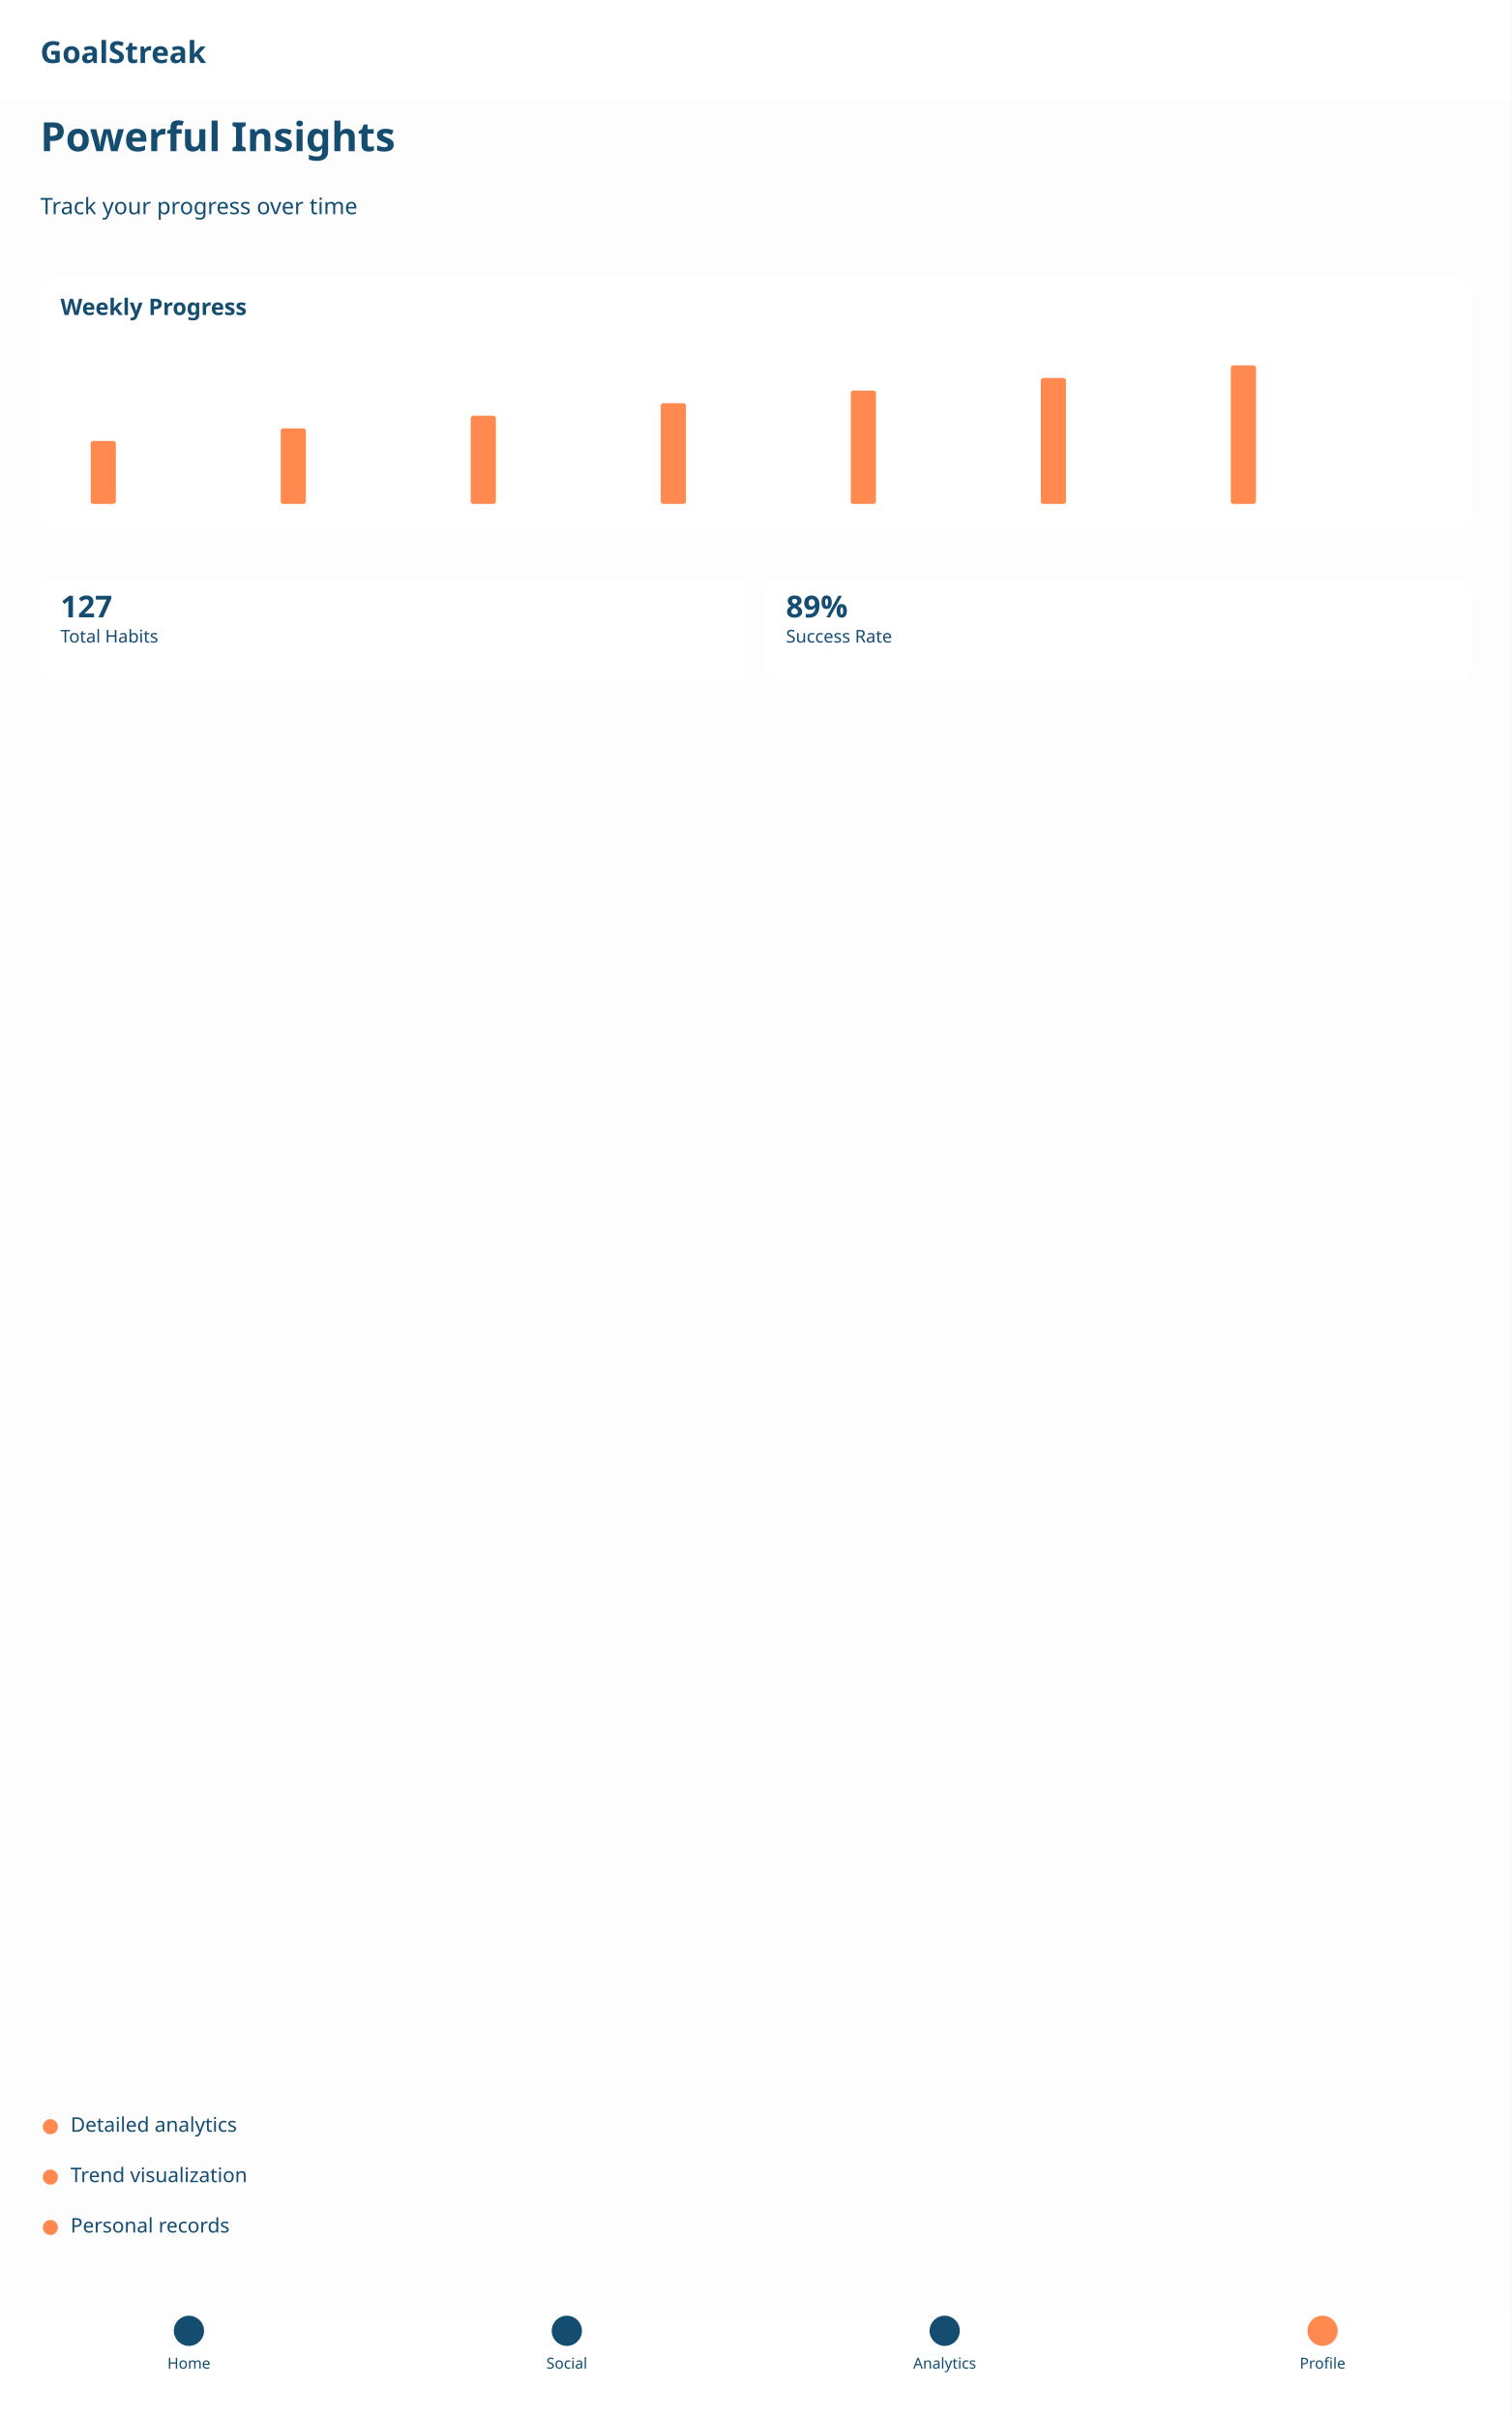
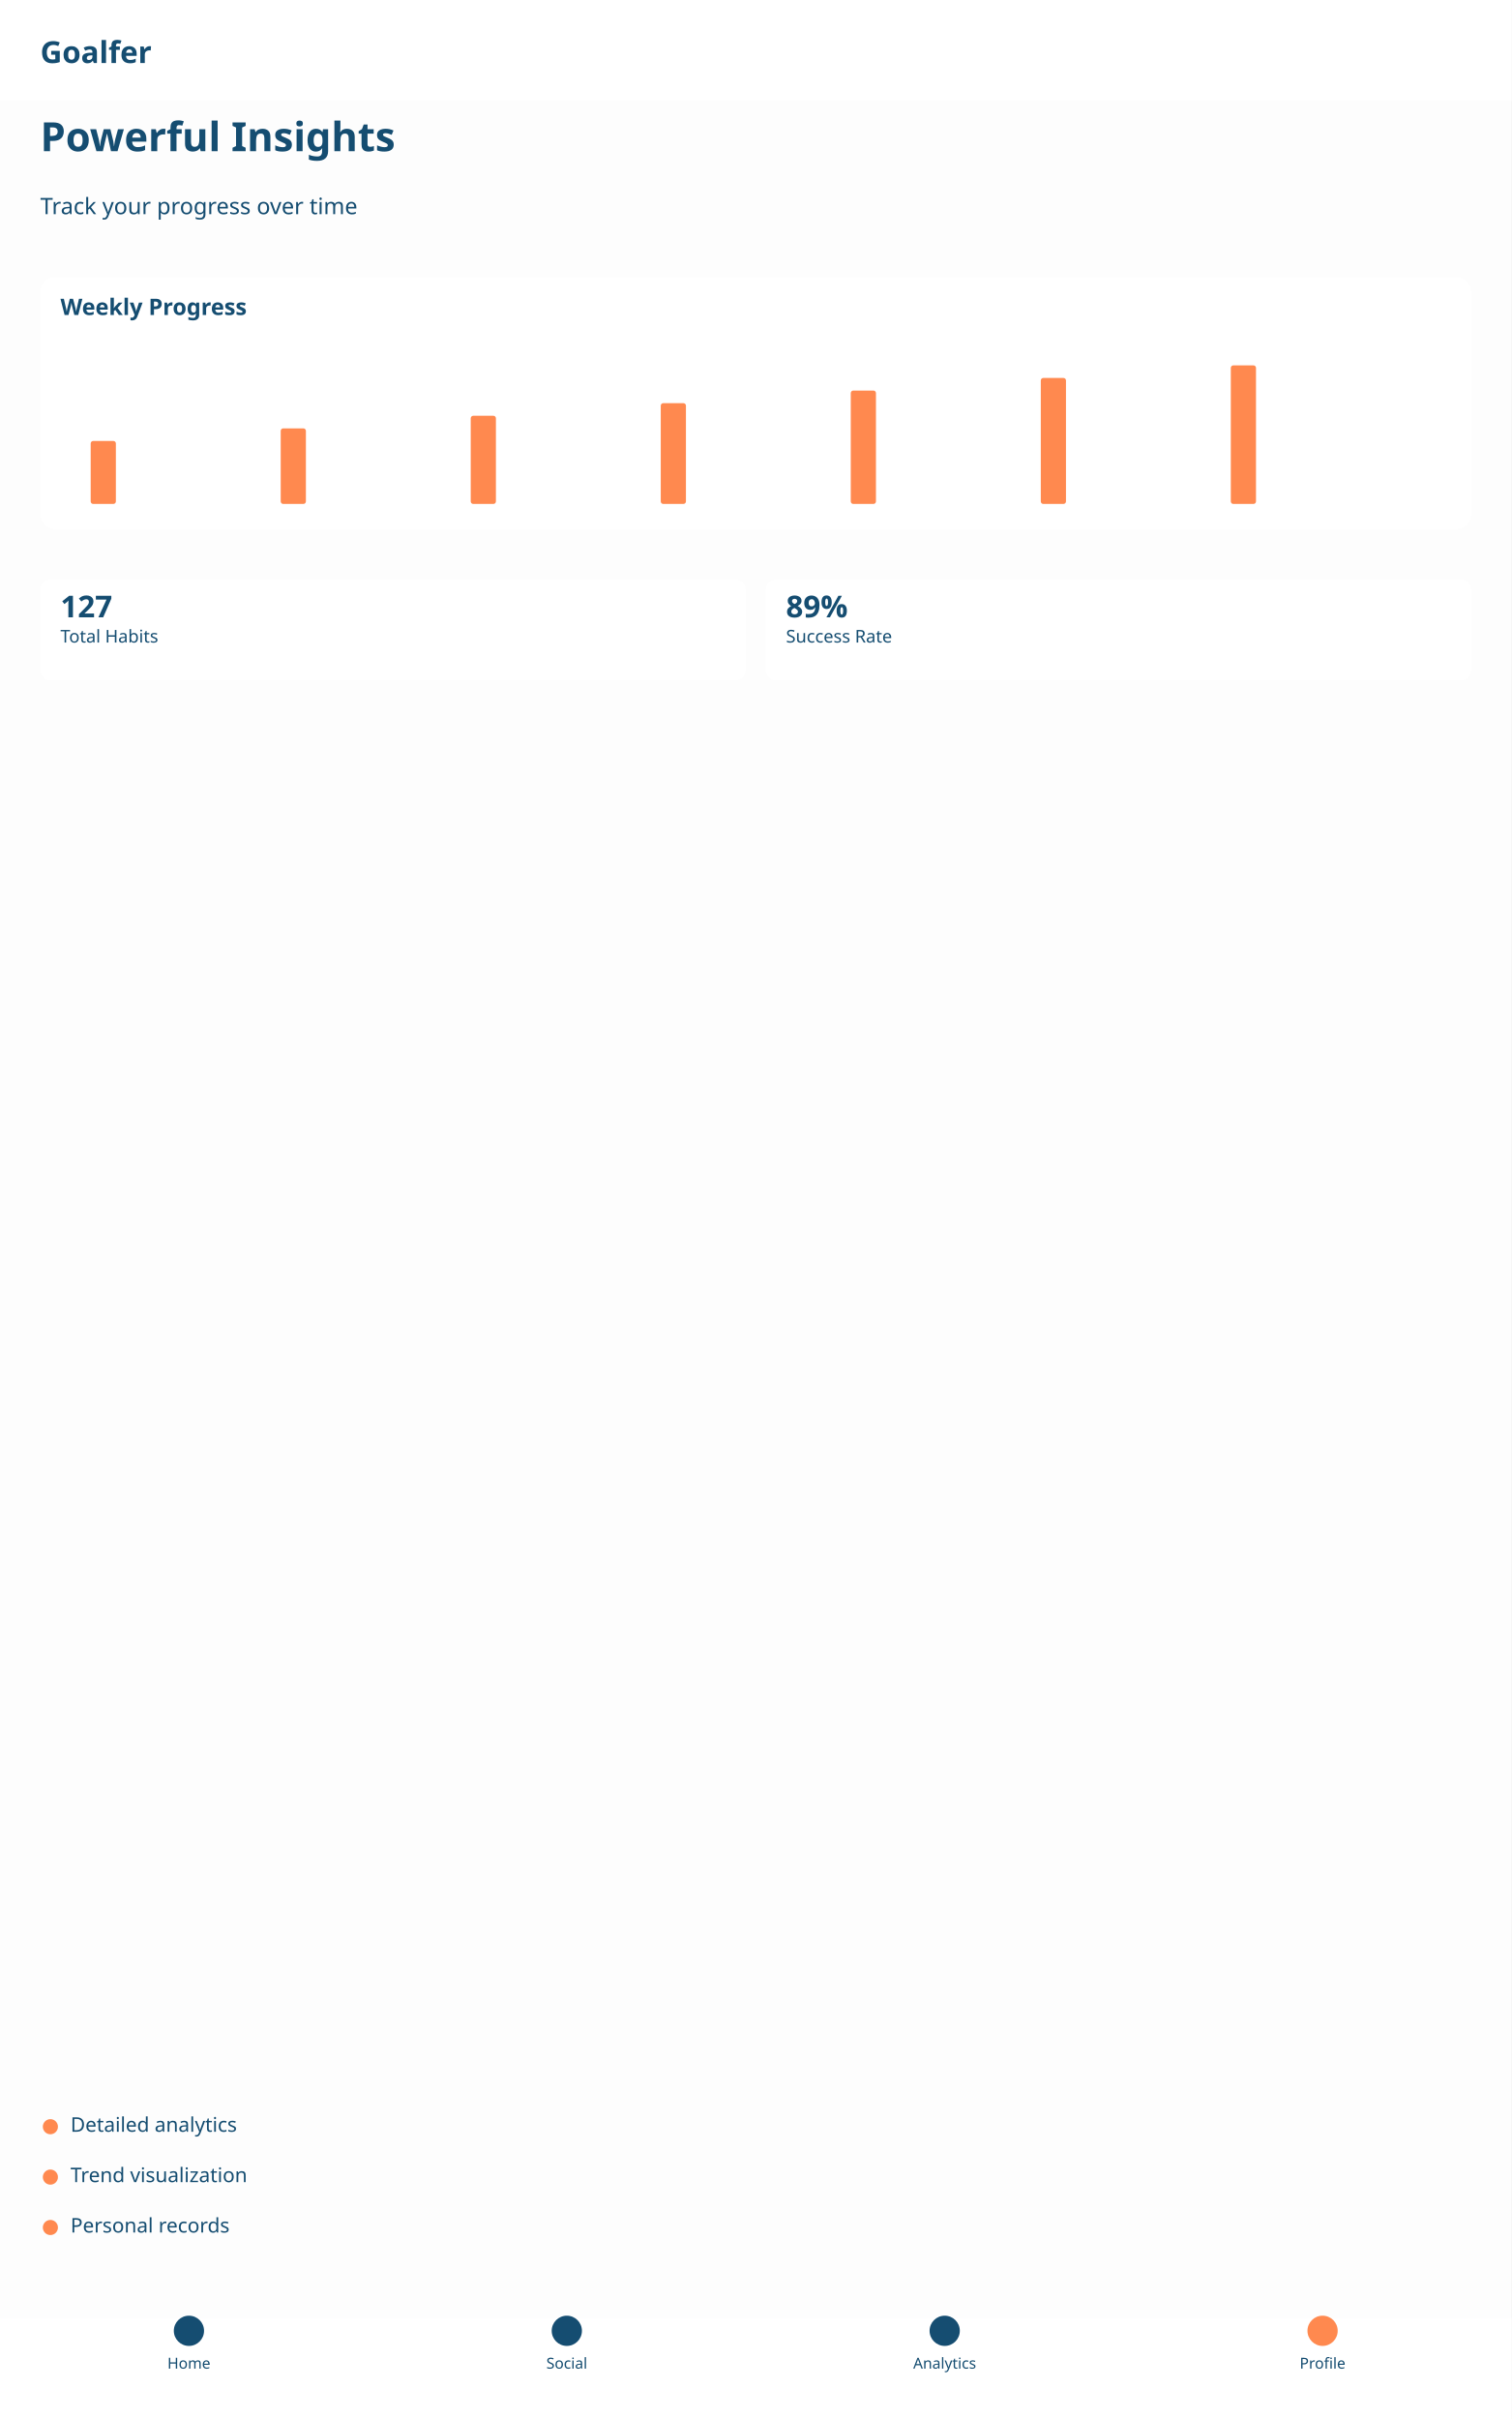
<svg xmlns="http://www.w3.org/2000/svg" width="1200" height="1920" viewBox="0 0 1200 1920">
  <defs>
    <style>
      .bg { fill: #FDFDFD; }
      .primary-text { fill: #154D71; font-family: 'Montserrat', sans-serif; font-weight: 700; }
      .secondary-text { fill: #154D71; font-family: 'Montserrat', sans-serif; font-weight: 500; }
      .accent { fill: #FF894F; }
      .accent3 { fill: #4A90A4; }
      .feature-text { fill: #154D71; font-family: 'Montserrat', sans-serif; font-weight: 400; }
    </style>
  </defs>
  <rect width="100%" height="100%" class="bg" />
  <rect x="0" y="0" width="100%" height="80" fill="#FFFFFF" />
-   <text x="32" y="50" class="primary-text" font-size="24" font-weight="700">GoalStreak</text>
+   <text x="32" y="50" class="primary-text" font-size="24" font-weight="700">Goalfer</text>
  <g transform="translate(32, 120)">
    <text x="0" y="0" class="primary-text" font-size="32" font-weight="700">Powerful Insights</text>
    <text x="0" y="50" class="secondary-text" font-size="18">Track your progress over time</text>
    <g transform="translate(0, 100)">
      <rect x="0" y="0" width="1136" height="200" rx="12" fill="#FFFFFF" />
      <text x="16" y="30" class="primary-text" font-size="18" font-weight="600">Weekly Progress</text>
      <rect x="40" y="130" width="20" height="50" fill="#FF894F" rx="2" />
      <rect x="190.857" y="120" width="20" height="60" fill="#FF894F" rx="2" />
      <rect x="341.714" y="110" width="20" height="70" fill="#FF894F" rx="2" />
      <rect x="492.571" y="100" width="20" height="80" fill="#FF894F" rx="2" />
      <rect x="643.429" y="90" width="20" height="90" fill="#FF894F" rx="2" />
      <rect x="794.286" y="80" width="20" height="100" fill="#FF894F" rx="2" />
      <rect x="945.143" y="70" width="20" height="110" fill="#FF894F" rx="2" />
      <g transform="translate(0, 240)">
        <rect x="0" y="0" width="560" height="80" rx="8" fill="#FFFFFF" />
        <text x="16" y="30" class="primary-text" font-size="24" font-weight="700">127</text>
        <text x="16" y="50" class="secondary-text" font-size="14">Total Habits</text>
        <rect x="576" y="0" width="560" height="80" rx="8" fill="#FFFFFF" />
        <text x="592" y="30" class="primary-text" font-size="24" font-weight="700">89%</text>
        <text x="592" y="50" class="secondary-text" font-size="14">Success Rate</text>
      </g>
    </g>
    <g transform="translate(0, 1560)">
      <g transform="translate(0, 0)">
        <circle cx="8" cy="8" r="6" class="accent" />
        <text x="24" y="12" class="feature-text" font-size="16">Detailed analytics</text>
      </g>
      <g transform="translate(0, 40)">
        <circle cx="8" cy="8" r="6" class="accent" />
        <text x="24" y="12" class="feature-text" font-size="16">Trend visualization</text>
      </g>
      <g transform="translate(0, 80)">
        <circle cx="8" cy="8" r="6" class="accent" />
        <text x="24" y="12" class="feature-text" font-size="16">Personal records</text>
      </g>
    </g>
  </g>
  <rect x="0" y="1840" width="100%" height="80" fill="#FFFFFF" />
  <g transform="translate(150, 1860)">
    <g transform="translate(0, 0)">
      <circle cx="0" cy="-10" r="12" fill="#154D71" />
      <text x="0" y="20" text-anchor="middle" class="feature-text" font-size="12">Home</text>
    </g>
    <g transform="translate(300, 0)">
      <circle cx="0" cy="-10" r="12" fill="#154D71" />
      <text x="0" y="20" text-anchor="middle" class="feature-text" font-size="12">Social</text>
    </g>
    <g transform="translate(600, 0)">
      <circle cx="0" cy="-10" r="12" fill="#154D71" />
      <text x="0" y="20" text-anchor="middle" class="feature-text" font-size="12">Analytics</text>
    </g>
    <g transform="translate(900, 0)">
      <circle cx="0" cy="-10" r="12" fill="#FF894F" />
      <text x="0" y="20" text-anchor="middle" class="feature-text" font-size="12">Profile</text>
    </g>
  </g>
</svg>
